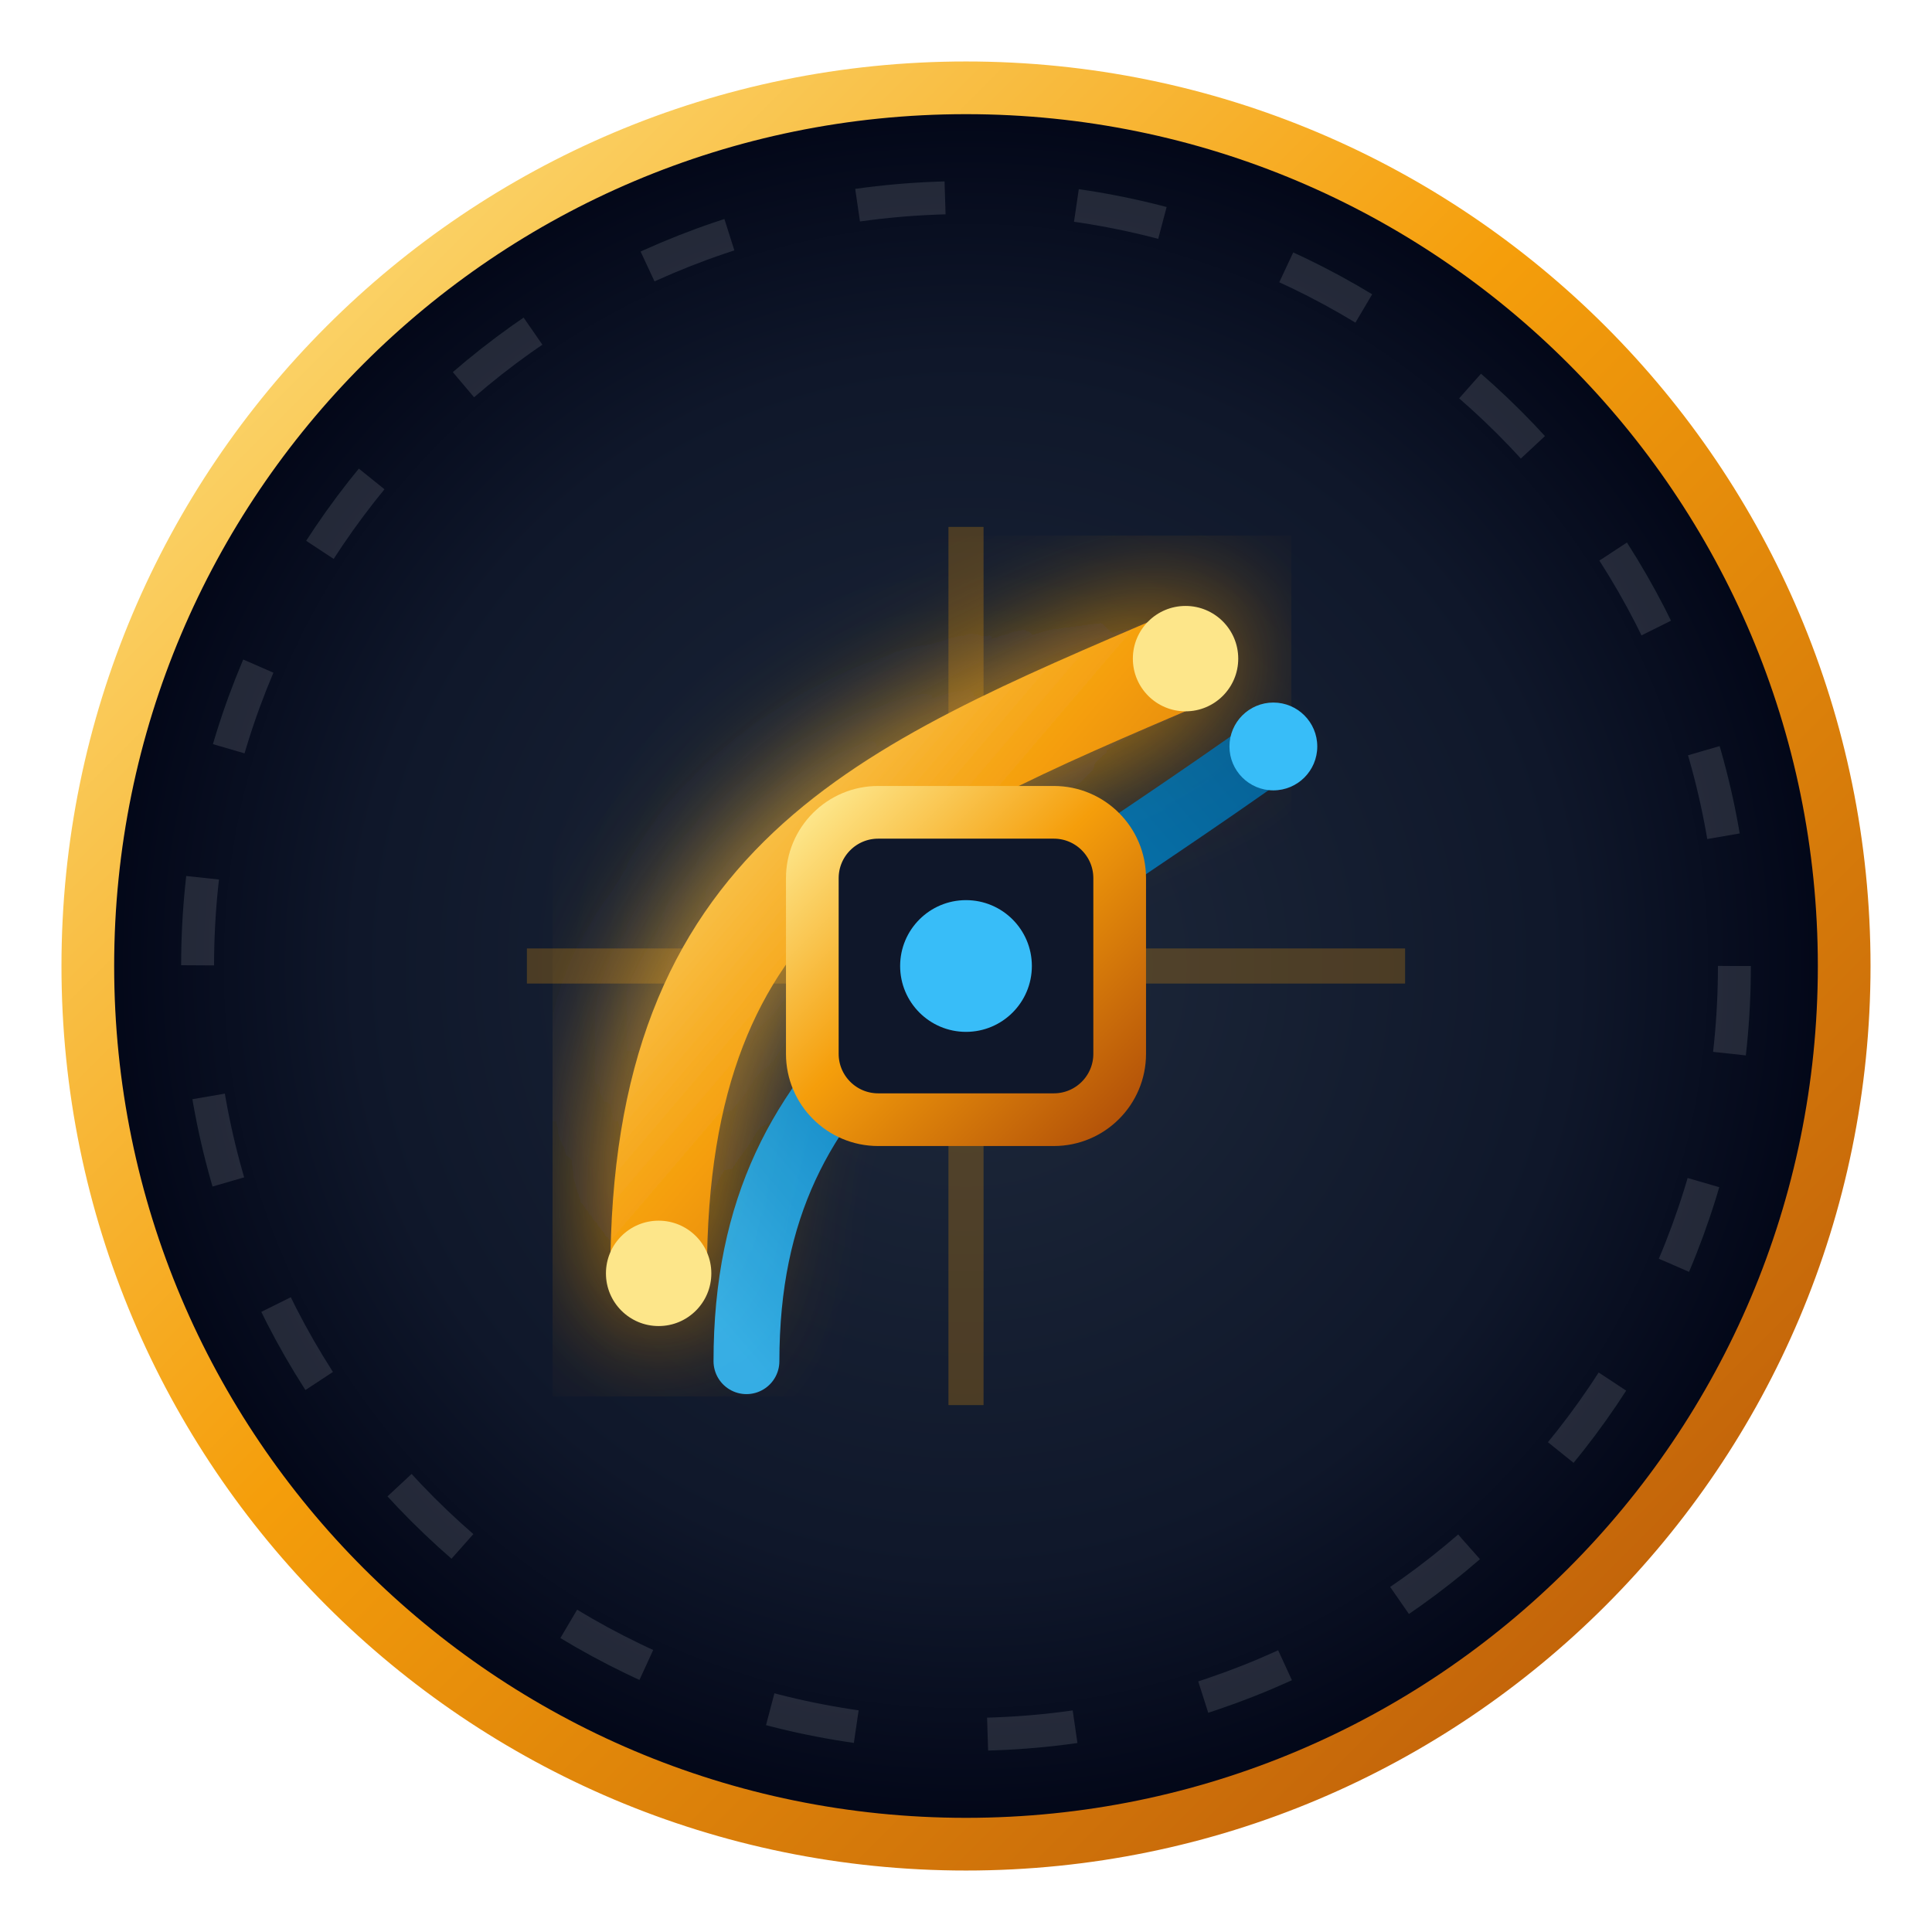
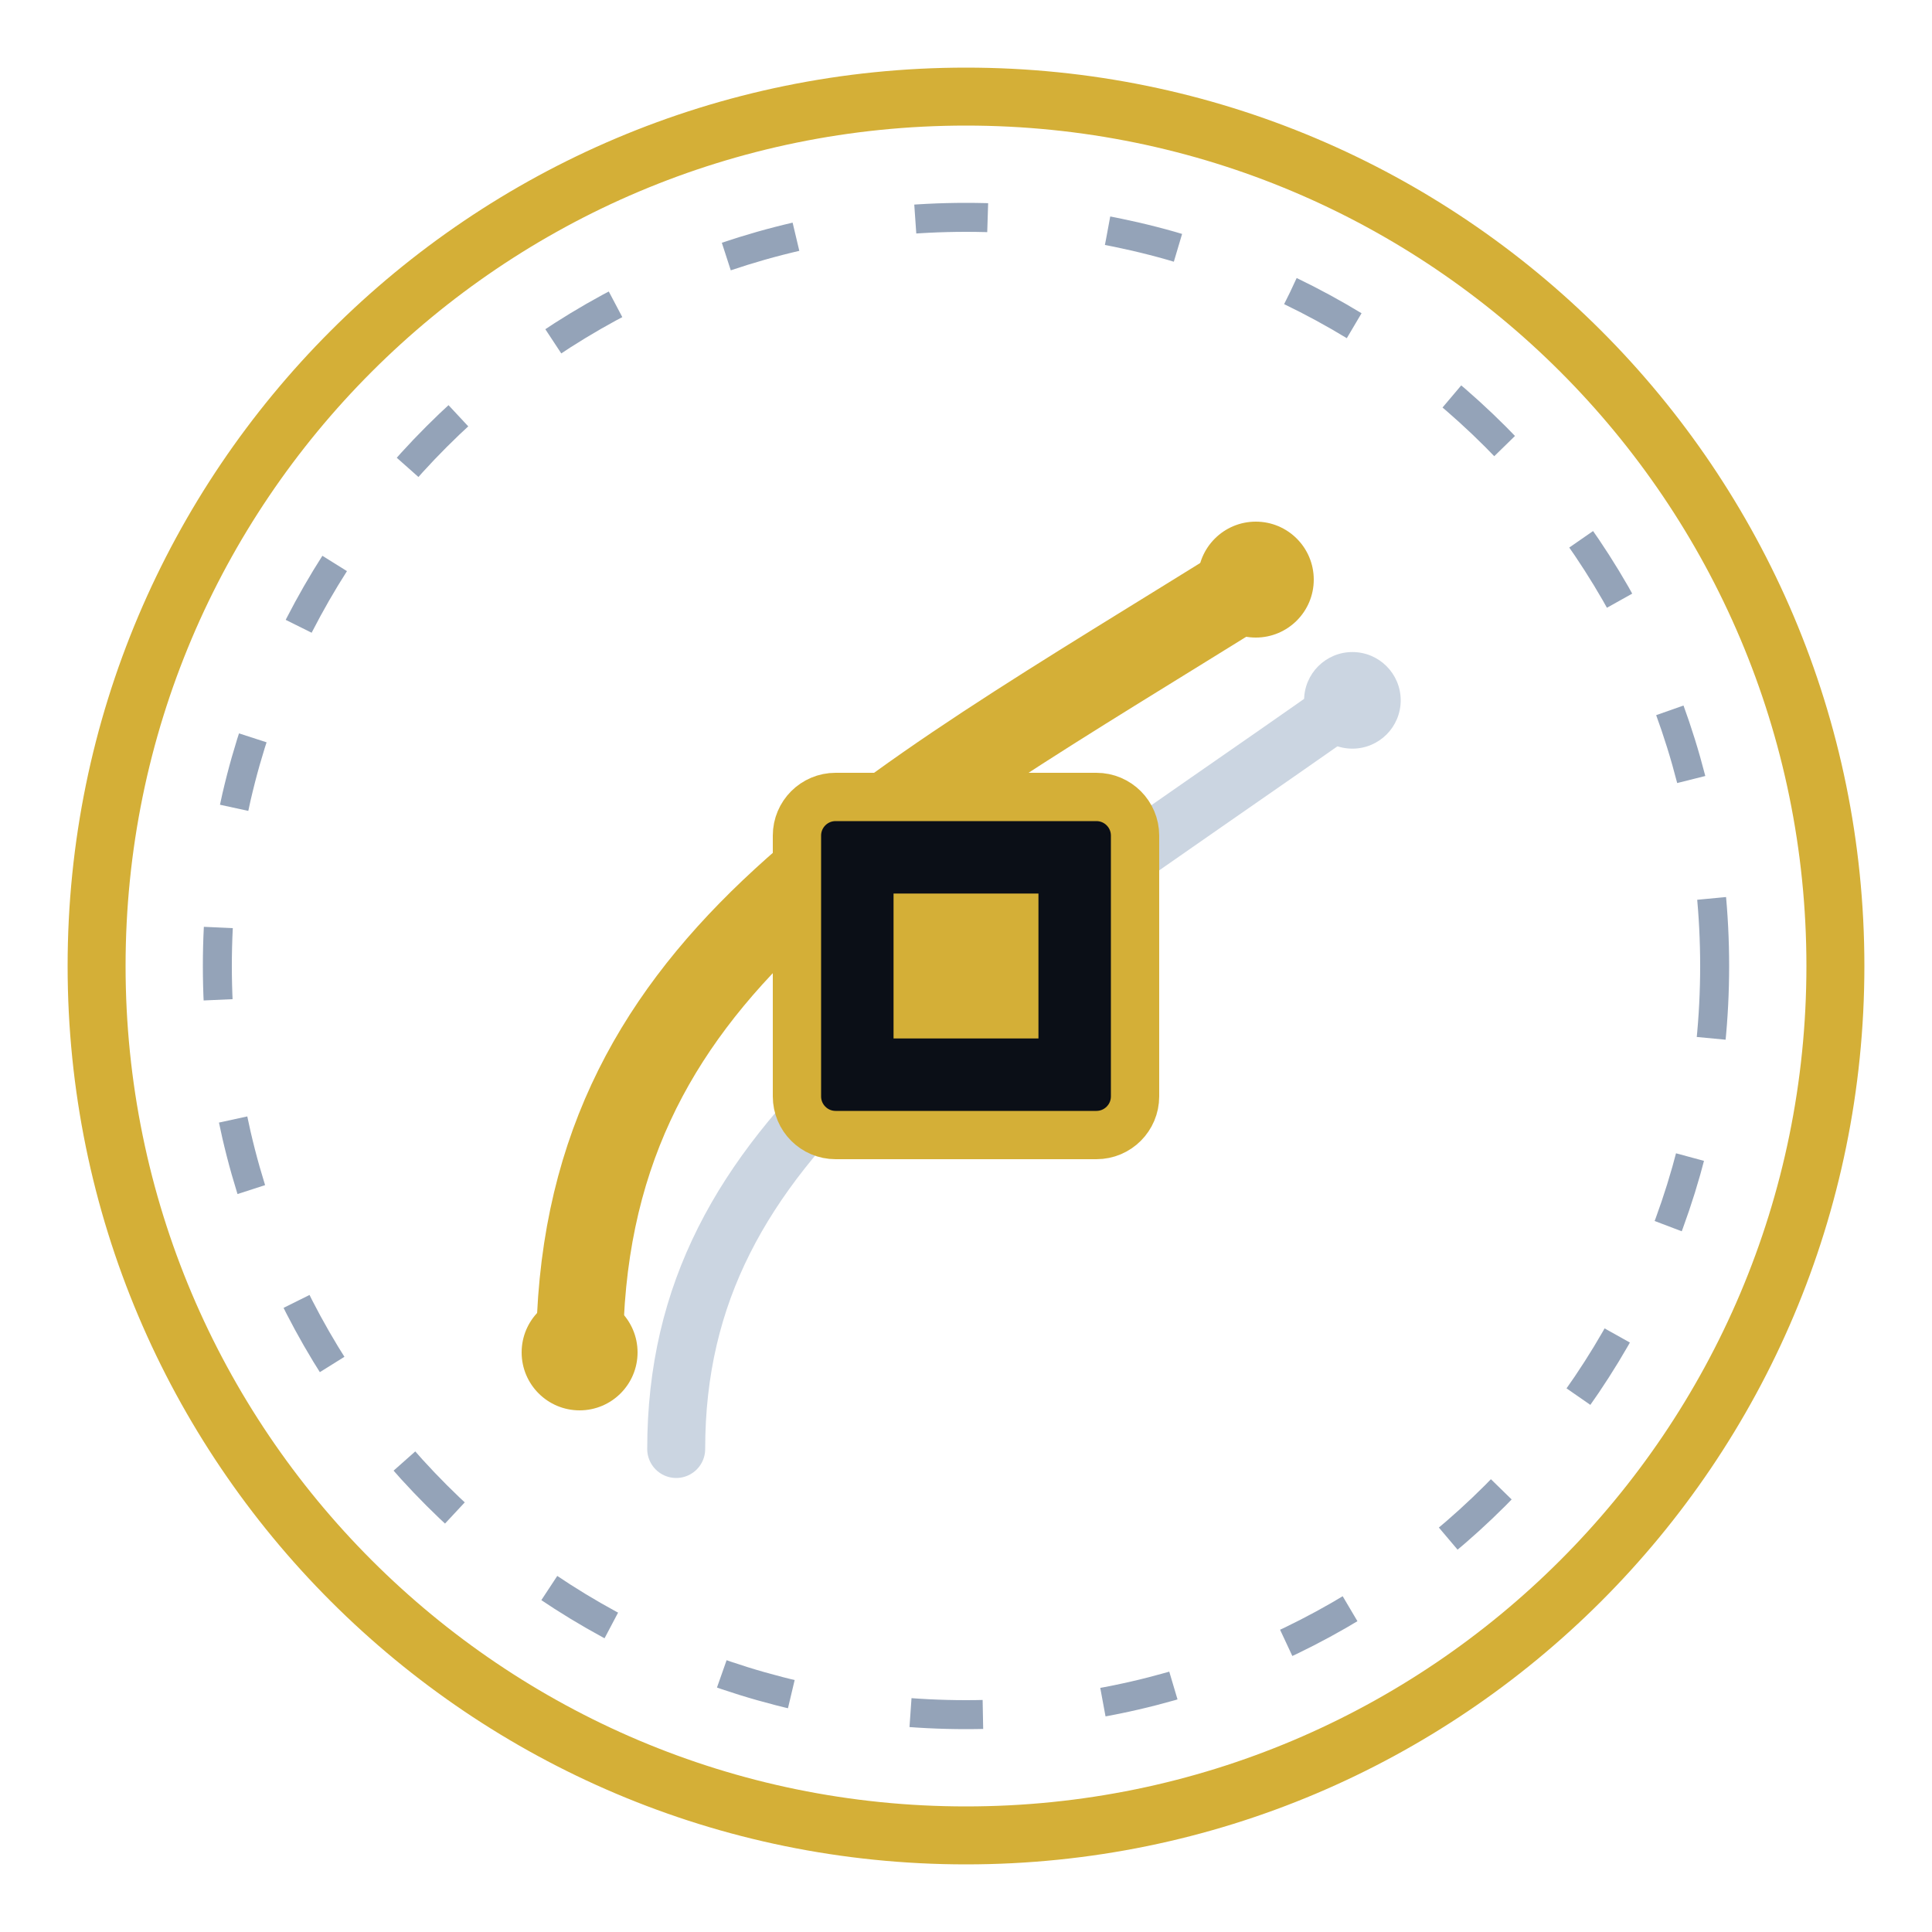
- <svg xmlns="http://www.w3.org/2000/svg" viewBox="0 0 44 44" width="36" height="36" fill="none">
-   <defs>
-     <linearGradient id="waferGold" x1="0%" y1="0%" x2="100%" y2="100%">
-       <stop offset="0%" stop-color="#FDE68A" />
-       <stop offset="45%" stop-color="#F59E0B" />
-       <stop offset="100%" stop-color="#B45309" />
-     </linearGradient>
-     <linearGradient id="beamCyan" x1="0%" y1="100%" x2="100%" y2="0%">
-       <stop offset="0%" stop-color="#38BDF8" />
-       <stop offset="50%" stop-color="#0284C7" />
-       <stop offset="100%" stop-color="#0369A1" />
-     </linearGradient>
-     <radialGradient id="discBase" cx="50%" cy="50%" r="50%">
-       <stop offset="0%" stop-color="#1E293B" />
-       <stop offset="70%" stop-color="#0F172A" />
-       <stop offset="100%" stop-color="#020617" />
-     </radialGradient>
-     <filter id="glow" x="-20%" y="-20%" width="140%" height="140%">
-       <feGaussianBlur stdDeviation="1.5" result="blur" />
-       <feComposite in="SourceGraphic" in2="blur" operator="over" />
-     </filter>
-   </defs>
-   <circle cx="22" cy="22" r="20" stroke="url(#waferGold)" stroke-width="1.2" fill="url(#discBase)" />
-   <circle cx="22" cy="22" r="17.5" stroke="rgba(255,255,255,0.12)" stroke-width="0.75" stroke-dasharray="2 3" />
-   <path d="M12 22 H32 M22 12 V32" stroke="rgba(245, 158, 11, 0.25)" stroke-width="0.8" />
-   <path d="M15 29 C15 20, 20 18, 27 15" stroke="url(#waferGold)" stroke-width="2.2" stroke-linecap="round" filter="url(#glow)" />
-   <path d="M17 31 C17 24, 22 22, 29 17" stroke="url(#beamCyan)" stroke-width="1.5" stroke-linecap="round" opacity="0.9" />
-   <rect x="18.5" y="18.5" width="7" height="7" rx="1.5" fill="#0F172A" stroke="url(#waferGold)" stroke-width="1.2" />
-   <circle cx="22" cy="22" r="1.5" fill="#38BDF8" />
-   <circle cx="15" cy="29" r="1.2" fill="#FDE68A" />
-   <circle cx="27" cy="15" r="1.2" fill="#FDE68A" />
-   <circle cx="29" cy="17" r="1" fill="#38BDF8" />
+ <svg xmlns="http://www.w3.org/2000/svg" viewBox="0 0 40 40" width="34" height="34" fill="none">
+   <circle cx="20" cy="20" r="18" stroke="#D4AF37" stroke-width="1.2" />
+   <circle cx="20" cy="20" r="15.5" stroke="#94A3B8" stroke-width="0.6" stroke-dasharray="1.5 2.5" />
+   <path d="M12 28 C12 20, 18 17, 26 12" stroke="#D4AF37" stroke-width="1.8" stroke-linecap="round" />
+   <path d="M14 30 C14 23.5, 19.5 20.5, 28 14.5" stroke="#CBD5E1" stroke-width="1.2" stroke-linecap="round" />
+   <rect x="16.5" y="16.5" width="7" height="7" rx="0.8" fill="#0B0F17" stroke="#D4AF37" stroke-width="1" />
+   <rect x="18.5" y="18.5" width="3" height="3" fill="#D4AF37" />
+   <circle cx="12" cy="28" r="1.2" fill="#D4AF37" />
+   <circle cx="26" cy="12" r="1.2" fill="#D4AF37" />
+   <circle cx="28" cy="14.5" r="1" fill="#CBD5E1" />
</svg>
